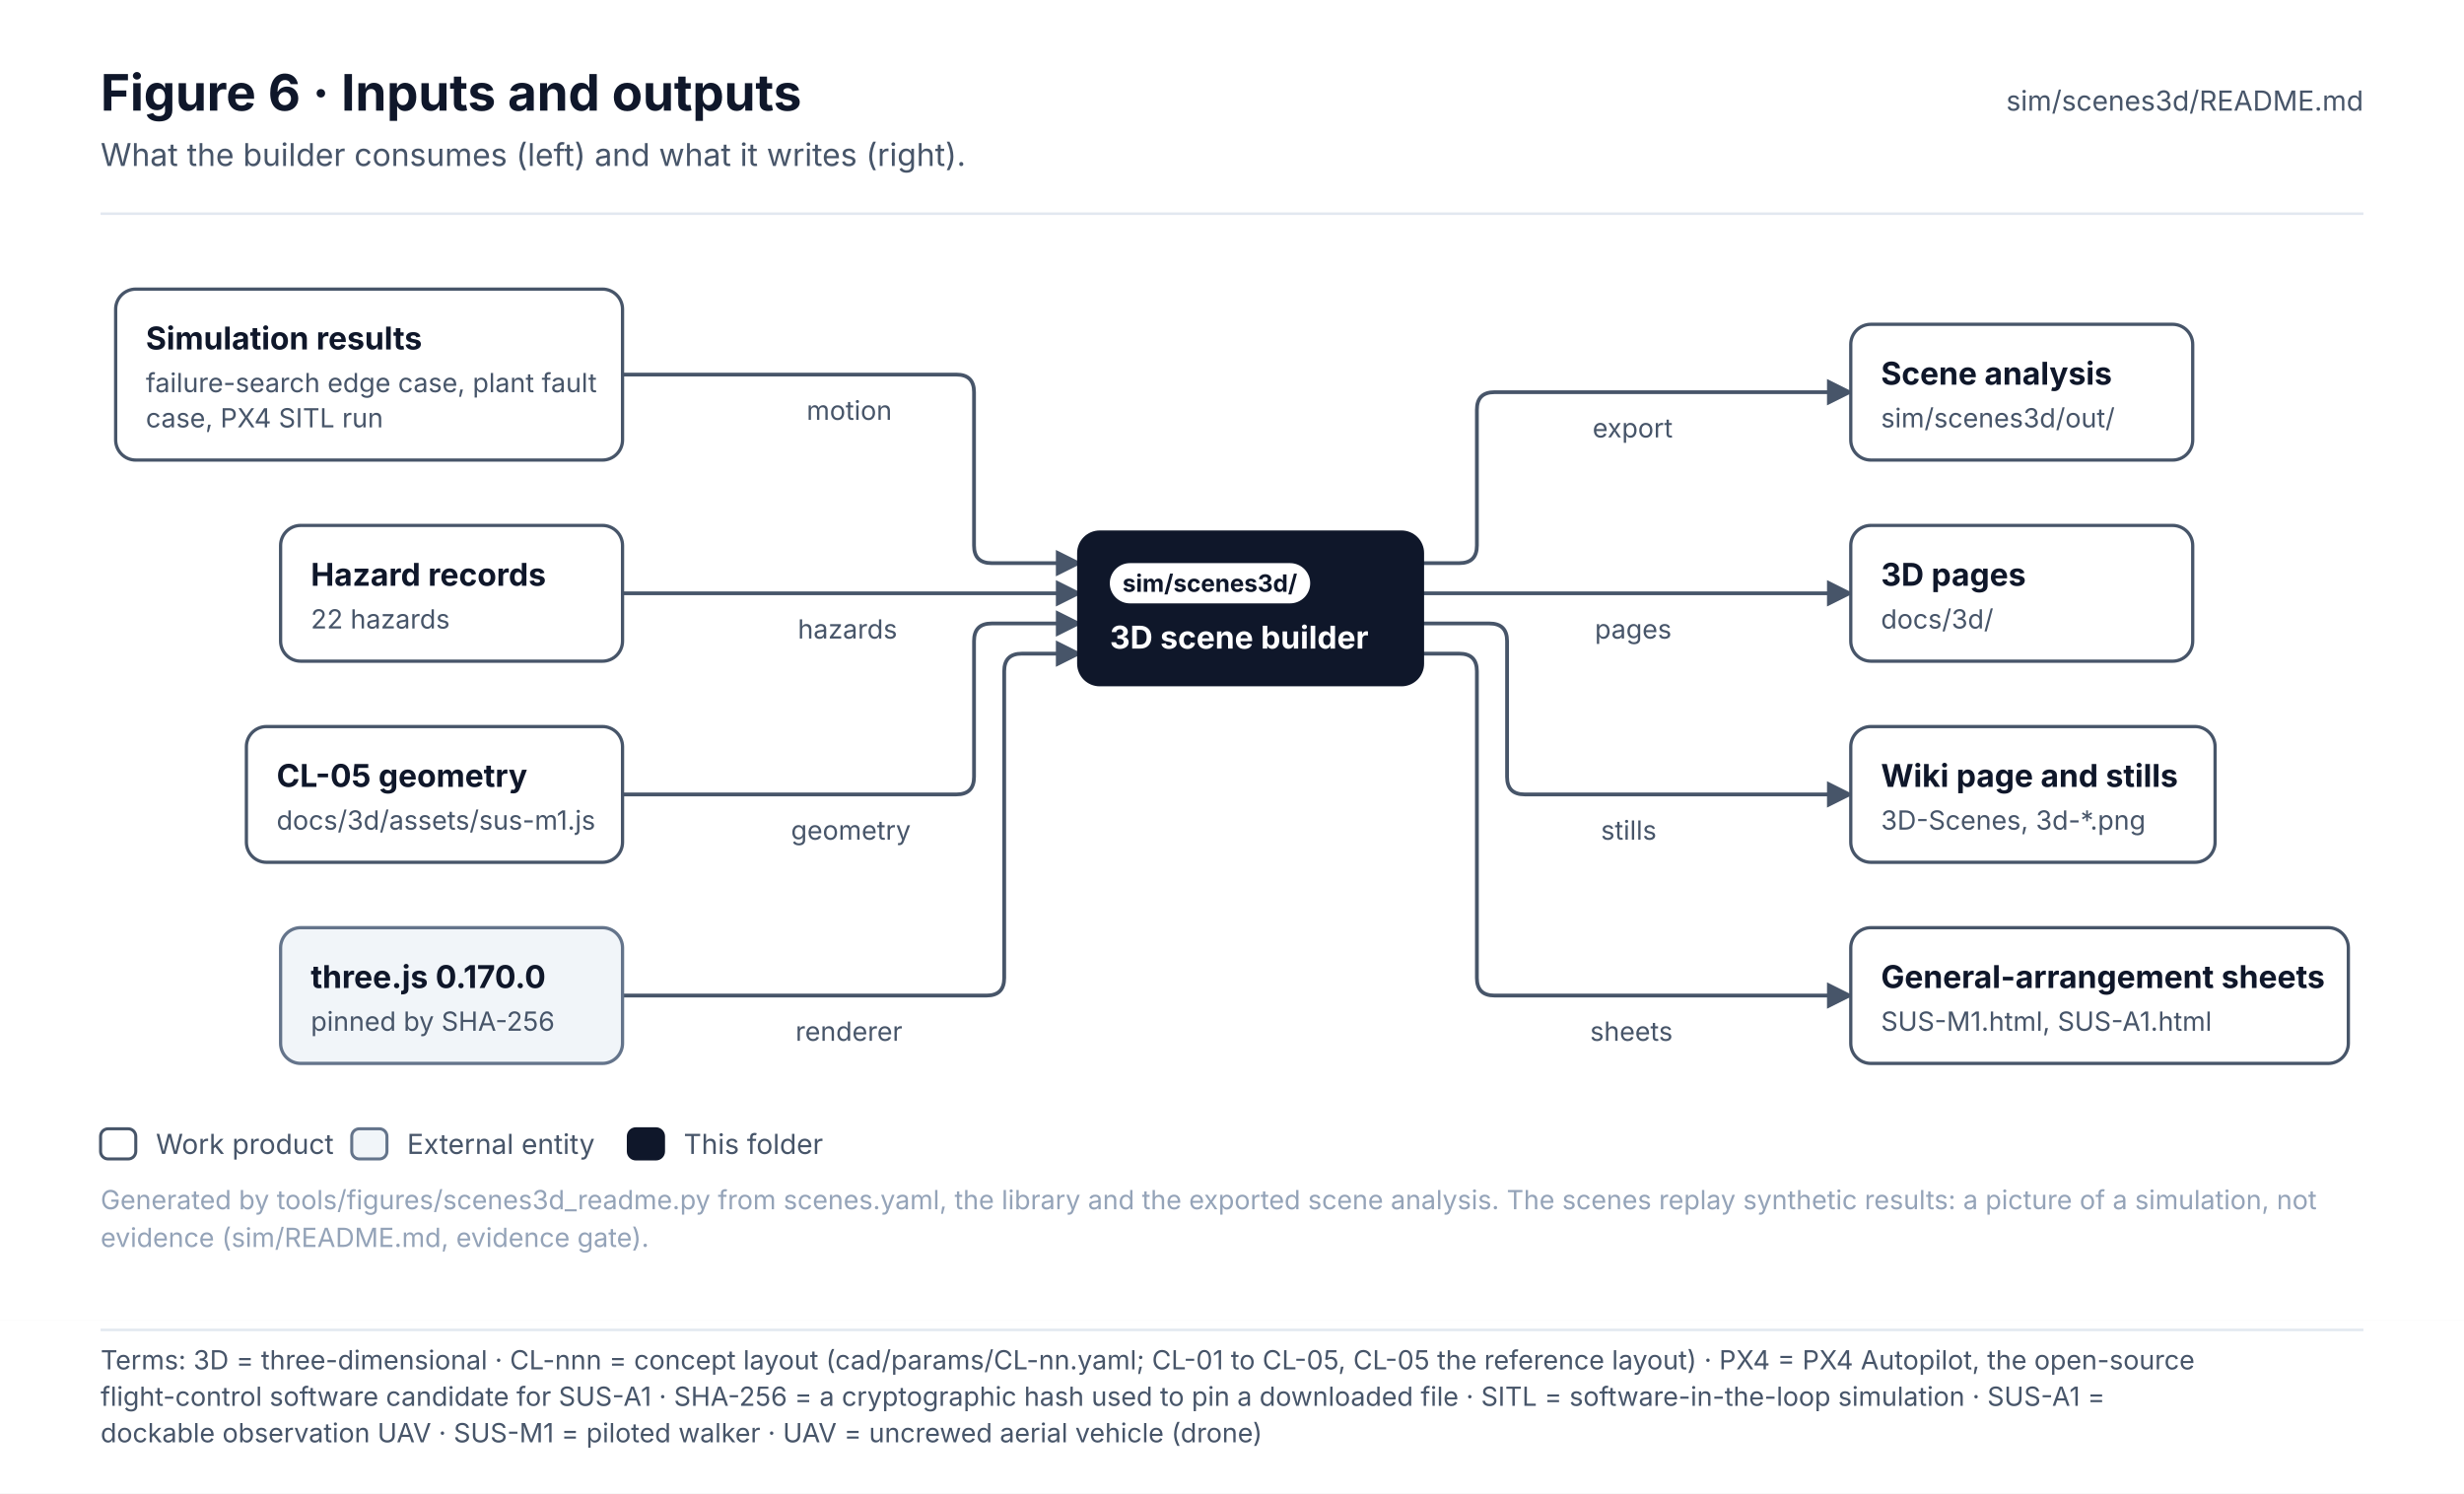
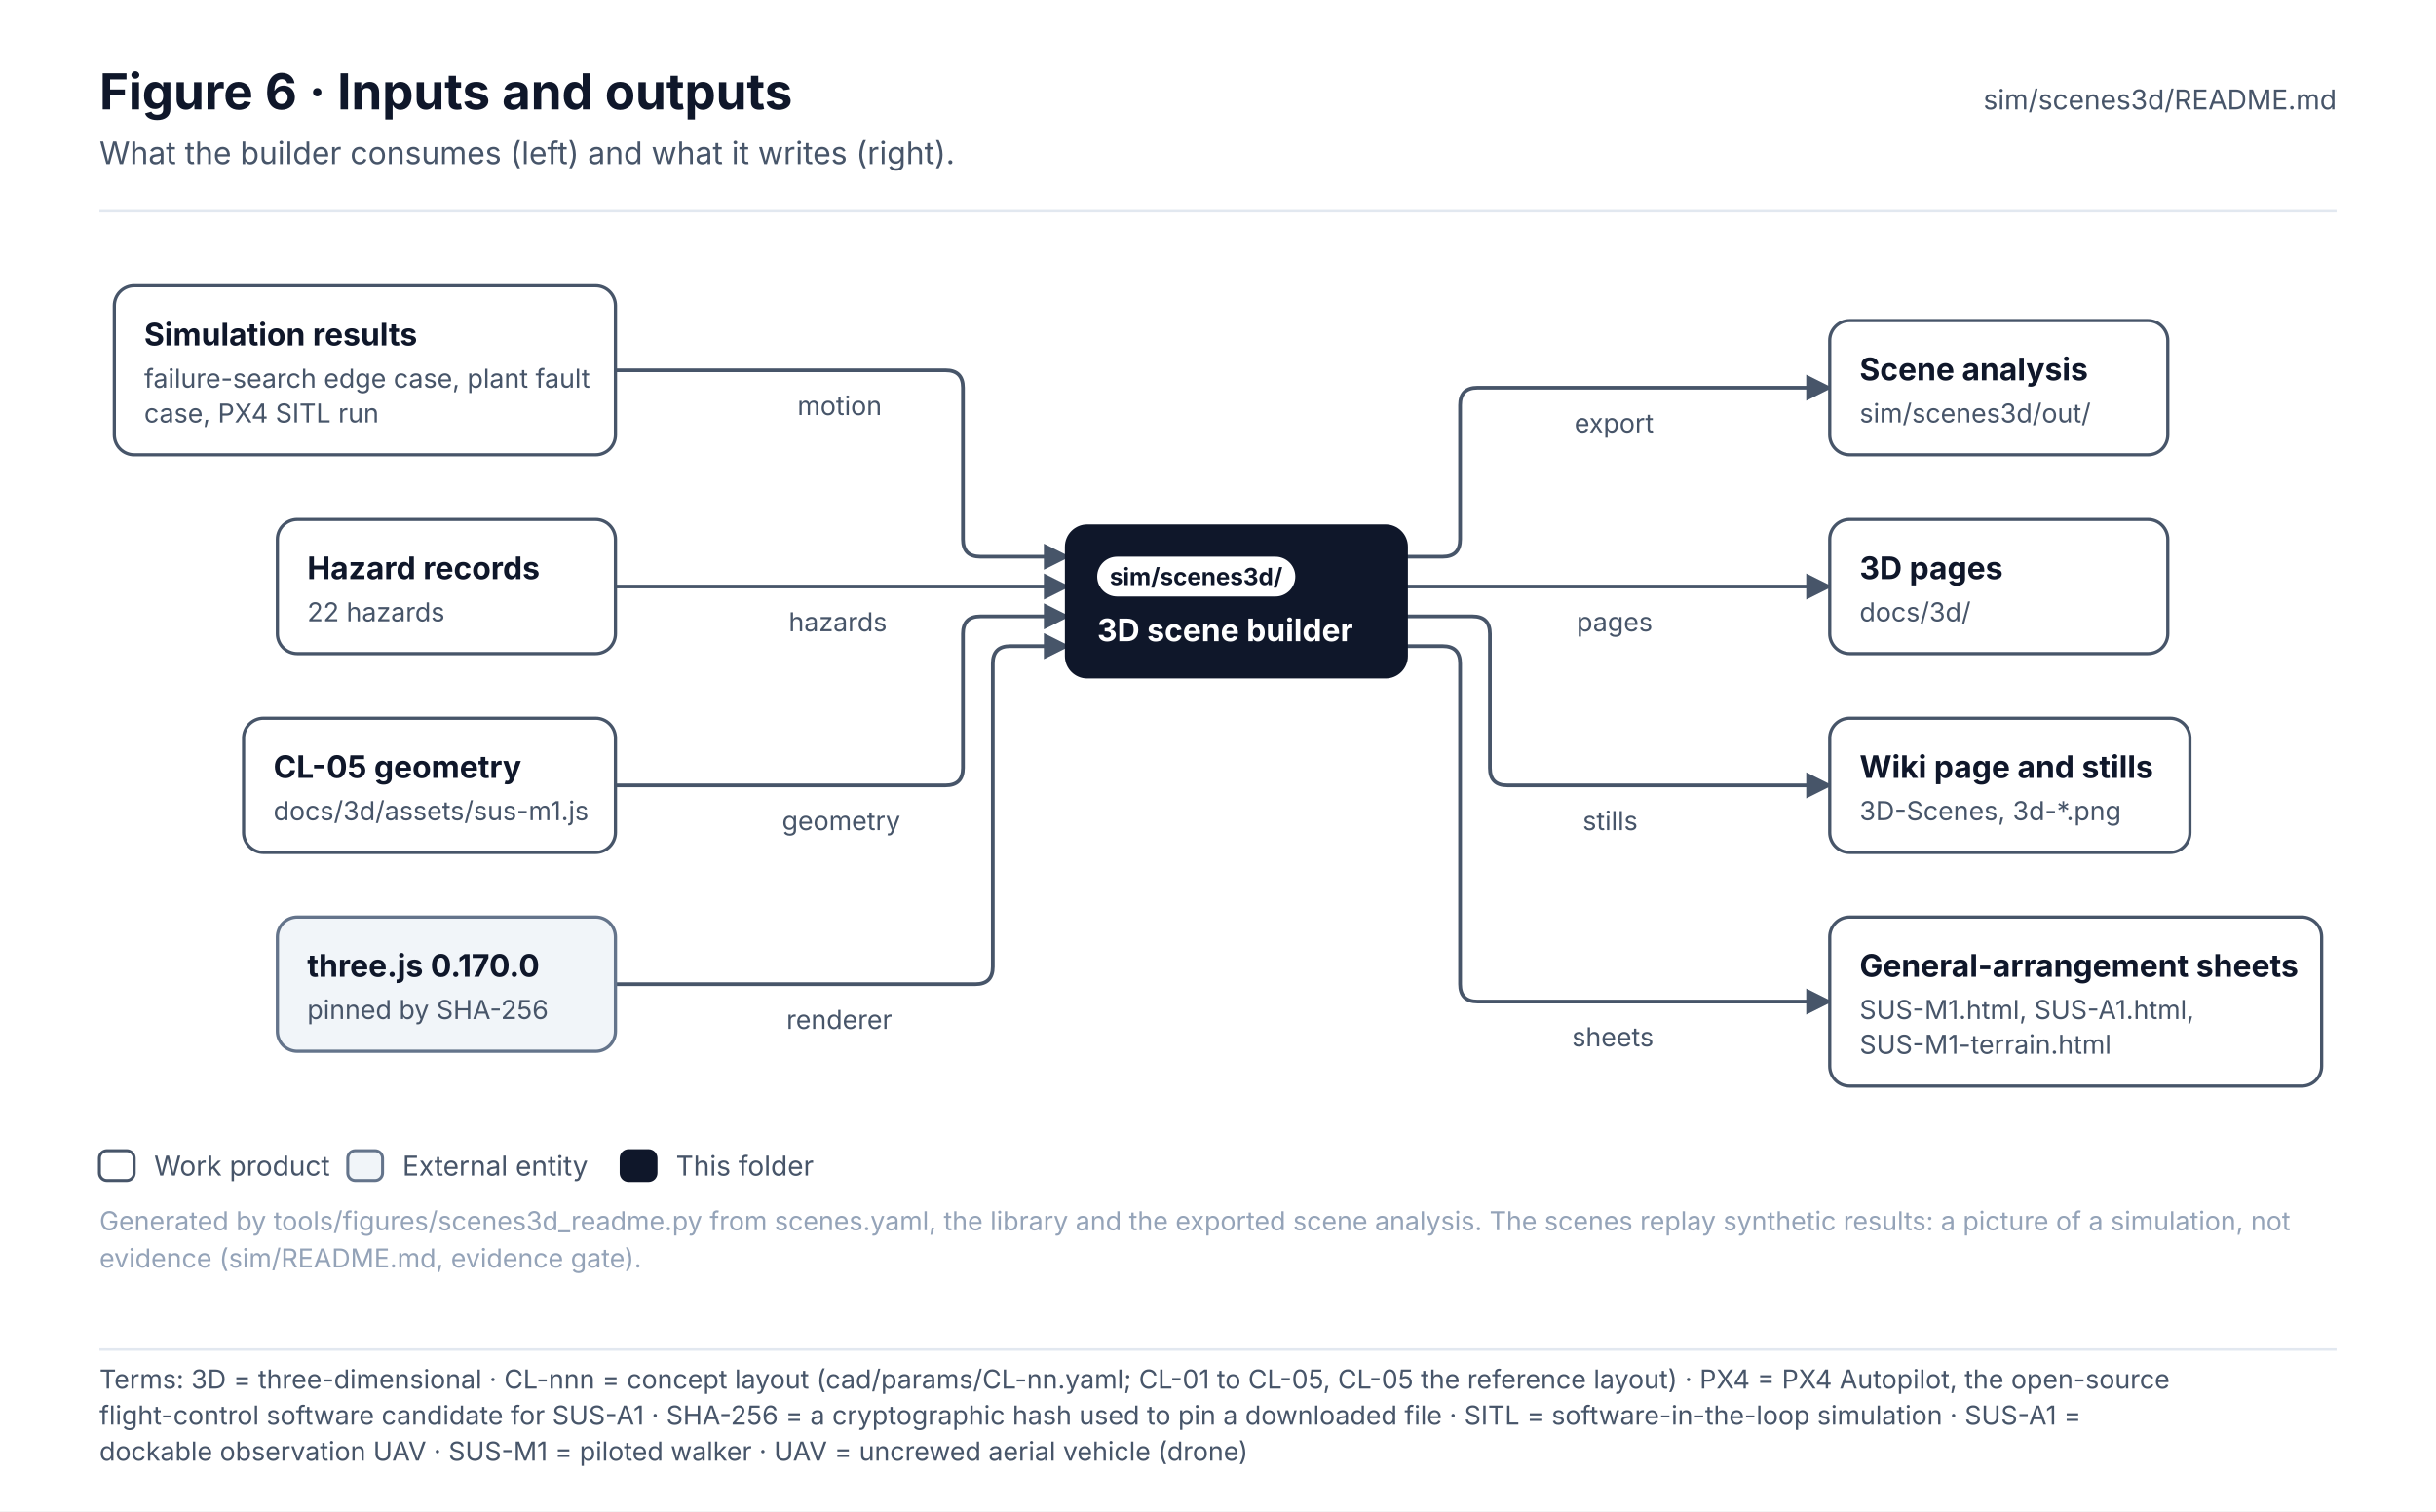
- <svg xmlns="http://www.w3.org/2000/svg" width="980" height="594.1" viewBox="0 0 980 594.1" font-family="Inter, 'Segoe UI', Helvetica, Arial, sans-serif" role="img">
+ <svg xmlns="http://www.w3.org/2000/svg" width="980" height="608.1" viewBox="0 0 980 608.1" font-family="Inter, 'Segoe UI', Helvetica, Arial, sans-serif" role="img">
  <defs>
    <pattern id="hatch" patternUnits="userSpaceOnUse" width="6" height="6" patternTransform="rotate(45)">
      <rect width="6" height="6" fill="#F1F5F9" />
      <line x1="0" y1="0" x2="0" y2="6" stroke="#E2E8F0" stroke-width="2" />
    </pattern>
    <marker id="arr-ink" viewBox="0 0 10 10" refX="9" refY="5" markerWidth="7" markerHeight="7" orient="auto-start-reverse">
      <path d="M0 0 L10 5 L0 10 z" fill="#475569" />
    </marker>
    <marker id="dia-ink" viewBox="0 0 16 10" refX="15" refY="5" markerWidth="12" markerHeight="8" orient="auto-start-reverse">
      <path d="M1 5 L8 1 L15 5 L8 9 z" fill="#475569" />
    </marker>
    <marker id="tri-ink" viewBox="0 0 12 12" refX="11" refY="6" markerWidth="10" markerHeight="10" orient="auto-start-reverse">
      <path d="M1 1 L11 6 L1 11 z" fill="#FFFFFF" stroke="#475569" stroke-width="1.2" />
    </marker>
    <marker id="arr-system" viewBox="0 0 10 10" refX="9" refY="5" markerWidth="7" markerHeight="7" orient="auto-start-reverse">
      <path d="M0 0 L10 5 L0 10 z" fill="#4F46E5" />
    </marker>
    <marker id="dia-system" viewBox="0 0 16 10" refX="15" refY="5" markerWidth="12" markerHeight="8" orient="auto-start-reverse">
      <path d="M1 5 L8 1 L15 5 L8 9 z" fill="#4F46E5" />
    </marker>
    <marker id="tri-system" viewBox="0 0 12 12" refX="11" refY="6" markerWidth="10" markerHeight="10" orient="auto-start-reverse">
      <path d="M1 1 L11 6 L1 11 z" fill="#FFFFFF" stroke="#4F46E5" stroke-width="1.2" />
    </marker>
    <marker id="arr-software" viewBox="0 0 10 10" refX="9" refY="5" markerWidth="7" markerHeight="7" orient="auto-start-reverse">
      <path d="M0 0 L10 5 L0 10 z" fill="#0F766E" />
    </marker>
    <marker id="dia-software" viewBox="0 0 16 10" refX="15" refY="5" markerWidth="12" markerHeight="8" orient="auto-start-reverse">
      <path d="M1 5 L8 1 L15 5 L8 9 z" fill="#0F766E" />
    </marker>
    <marker id="tri-software" viewBox="0 0 12 12" refX="11" refY="6" markerWidth="10" markerHeight="10" orient="auto-start-reverse">
      <path d="M1 1 L11 6 L1 11 z" fill="#FFFFFF" stroke="#0F766E" stroke-width="1.2" />
    </marker>
    <marker id="arr-safety" viewBox="0 0 10 10" refX="9" refY="5" markerWidth="7" markerHeight="7" orient="auto-start-reverse">
      <path d="M0 0 L10 5 L0 10 z" fill="#C2410C" />
    </marker>
    <marker id="dia-safety" viewBox="0 0 16 10" refX="15" refY="5" markerWidth="12" markerHeight="8" orient="auto-start-reverse">
      <path d="M1 5 L8 1 L15 5 L8 9 z" fill="#C2410C" />
    </marker>
    <marker id="tri-safety" viewBox="0 0 12 12" refX="11" refY="6" markerWidth="10" markerHeight="10" orient="auto-start-reverse">
      <path d="M1 1 L11 6 L1 11 z" fill="#FFFFFF" stroke="#C2410C" stroke-width="1.2" />
    </marker>
    <marker id="arr-interface" viewBox="0 0 10 10" refX="9" refY="5" markerWidth="7" markerHeight="7" orient="auto-start-reverse">
      <path d="M0 0 L10 5 L0 10 z" fill="#7C3AED" />
    </marker>
    <marker id="dia-interface" viewBox="0 0 16 10" refX="15" refY="5" markerWidth="12" markerHeight="8" orient="auto-start-reverse">
      <path d="M1 5 L8 1 L15 5 L8 9 z" fill="#7C3AED" />
    </marker>
    <marker id="tri-interface" viewBox="0 0 12 12" refX="11" refY="6" markerWidth="10" markerHeight="10" orient="auto-start-reverse">
      <path d="M1 1 L11 6 L1 11 z" fill="#FFFFFF" stroke="#7C3AED" stroke-width="1.2" />
    </marker>
    <marker id="arr-external" viewBox="0 0 10 10" refX="9" refY="5" markerWidth="7" markerHeight="7" orient="auto-start-reverse">
      <path d="M0 0 L10 5 L0 10 z" fill="#64748B" />
    </marker>
    <marker id="dia-external" viewBox="0 0 16 10" refX="15" refY="5" markerWidth="12" markerHeight="8" orient="auto-start-reverse">
      <path d="M1 5 L8 1 L15 5 L8 9 z" fill="#64748B" />
    </marker>
    <marker id="tri-external" viewBox="0 0 12 12" refX="11" refY="6" markerWidth="10" markerHeight="10" orient="auto-start-reverse">
      <path d="M1 1 L11 6 L1 11 z" fill="#FFFFFF" stroke="#64748B" stroke-width="1.2" />
    </marker>
    <marker id="arr-work" viewBox="0 0 10 10" refX="9" refY="5" markerWidth="7" markerHeight="7" orient="auto-start-reverse">
      <path d="M0 0 L10 5 L0 10 z" fill="#475569" />
    </marker>
    <marker id="dia-work" viewBox="0 0 16 10" refX="15" refY="5" markerWidth="12" markerHeight="8" orient="auto-start-reverse">
      <path d="M1 5 L8 1 L15 5 L8 9 z" fill="#475569" />
    </marker>
    <marker id="tri-work" viewBox="0 0 12 12" refX="11" refY="6" markerWidth="10" markerHeight="10" orient="auto-start-reverse">
      <path d="M1 1 L11 6 L1 11 z" fill="#FFFFFF" stroke="#475569" stroke-width="1.2" />
    </marker>
    <marker id="arr-muted" viewBox="0 0 10 10" refX="9" refY="5" markerWidth="7" markerHeight="7" orient="auto-start-reverse">
      <path d="M0 0 L10 5 L0 10 z" fill="#94A3B8" />
    </marker>
    <marker id="dia-muted" viewBox="0 0 16 10" refX="15" refY="5" markerWidth="12" markerHeight="8" orient="auto-start-reverse">
      <path d="M1 5 L8 1 L15 5 L8 9 z" fill="#94A3B8" />
    </marker>
    <marker id="tri-muted" viewBox="0 0 12 12" refX="11" refY="6" markerWidth="10" markerHeight="10" orient="auto-start-reverse">
      <path d="M1 1 L11 6 L1 11 z" fill="#FFFFFF" stroke="#94A3B8" stroke-width="1.2" />
    </marker>
    <marker id="arr-current" viewBox="0 0 10 10" refX="9" refY="5" markerWidth="7" markerHeight="7" orient="auto-start-reverse">
      <path d="M0 0 L10 5 L0 10 z" fill="#0F172A" />
    </marker>
    <marker id="dia-current" viewBox="0 0 16 10" refX="15" refY="5" markerWidth="12" markerHeight="8" orient="auto-start-reverse">
      <path d="M1 5 L8 1 L15 5 L8 9 z" fill="#0F172A" />
    </marker>
    <marker id="tri-current" viewBox="0 0 12 12" refX="11" refY="6" markerWidth="10" markerHeight="10" orient="auto-start-reverse">
      <path d="M1 1 L11 6 L1 11 z" fill="#FFFFFF" stroke="#0F172A" stroke-width="1.2" />
    </marker>
    <marker id="arr-ok" viewBox="0 0 10 10" refX="9" refY="5" markerWidth="7" markerHeight="7" orient="auto-start-reverse">
      <path d="M0 0 L10 5 L0 10 z" fill="#2E9E6A" />
    </marker>
    <marker id="dia-ok" viewBox="0 0 16 10" refX="15" refY="5" markerWidth="12" markerHeight="8" orient="auto-start-reverse">
      <path d="M1 5 L8 1 L15 5 L8 9 z" fill="#2E9E6A" />
    </marker>
    <marker id="tri-ok" viewBox="0 0 12 12" refX="11" refY="6" markerWidth="10" markerHeight="10" orient="auto-start-reverse">
      <path d="M1 1 L11 6 L1 11 z" fill="#FFFFFF" stroke="#2E9E6A" stroke-width="1.2" />
    </marker>
    <marker id="arr-amber" viewBox="0 0 10 10" refX="9" refY="5" markerWidth="7" markerHeight="7" orient="auto-start-reverse">
      <path d="M0 0 L10 5 L0 10 z" fill="#D97706" />
    </marker>
    <marker id="dia-amber" viewBox="0 0 16 10" refX="15" refY="5" markerWidth="12" markerHeight="8" orient="auto-start-reverse">
      <path d="M1 5 L8 1 L15 5 L8 9 z" fill="#D97706" />
    </marker>
    <marker id="tri-amber" viewBox="0 0 12 12" refX="11" refY="6" markerWidth="10" markerHeight="10" orient="auto-start-reverse">
      <path d="M1 1 L11 6 L1 11 z" fill="#FFFFFF" stroke="#D97706" stroke-width="1.2" />
    </marker>
    <marker id="arr-red" viewBox="0 0 10 10" refX="9" refY="5" markerWidth="7" markerHeight="7" orient="auto-start-reverse">
      <path d="M0 0 L10 5 L0 10 z" fill="#D2553F" />
    </marker>
    <marker id="dia-red" viewBox="0 0 16 10" refX="15" refY="5" markerWidth="12" markerHeight="8" orient="auto-start-reverse">
      <path d="M1 5 L8 1 L15 5 L8 9 z" fill="#D2553F" />
    </marker>
    <marker id="tri-red" viewBox="0 0 12 12" refX="11" refY="6" markerWidth="10" markerHeight="10" orient="auto-start-reverse">
      <path d="M1 1 L11 6 L1 11 z" fill="#FFFFFF" stroke="#D2553F" stroke-width="1.2" />
    </marker>
  </defs>
-   <rect x="0" y="0" width="980" height="525" rx="0" fill="#FFFFFF" stroke="none" stroke-width="0" />
+   <rect x="0" y="0" width="980" height="539" rx="0" fill="#FFFFFF" stroke="none" stroke-width="0" />
  <text x="40" y="44" font-size="20" fill="#0F172A" font-weight="700">Figure 6 · Inputs and outputs</text>
  <text x="40" y="66" font-size="12.5" fill="#475569">What the builder consumes (left) and what it writes (right).</text>
  <text x="940" y="44" font-size="11" fill="#475569" text-anchor="end">sim/scenes3d/README.md</text>
  <line x1="40" y1="85" x2="940" y2="85" stroke="#E2E8F0" stroke-width="1" />
  <g transform="translate(40 109)">
    <path d="M207.6 40 L340.4 40 Q347.4 40 347.4 47 L347.4 108 Q347.4 115 354.4 115 L389.4 115" stroke="#475569" stroke-width="1.5" fill="none" stroke-linejoin="round" stroke-linecap="round" marker-end="url(#arr-ink)" />
    <path d="M207.6 127 L389.4 127" stroke="#475569" stroke-width="1.5" fill="none" stroke-linejoin="round" stroke-linecap="round" marker-end="url(#arr-ink)" />
    <path d="M207.6 287 L352.4 287 Q359.4 287 359.4 280 L359.4 158 Q359.4 151 366.4 151 L389.4 151" stroke="#475569" stroke-width="1.5" fill="none" stroke-linejoin="round" stroke-linecap="round" marker-end="url(#arr-ink)" />
    <path d="M207.6 207 L340.4 207 Q347.4 207 347.4 200 L347.4 146 Q347.4 139 354.4 139 L389.4 139" stroke="#475569" stroke-width="1.5" fill="none" stroke-linejoin="round" stroke-linecap="round" marker-end="url(#arr-ink)" />
    <path d="M525.4 115 L540.4 115 Q547.4 115 547.4 108 L547.4 54 Q547.4 47 554.4 47 L696.1 47" stroke="#475569" stroke-width="1.5" fill="none" stroke-linejoin="round" stroke-linecap="round" marker-end="url(#arr-ink)" />
    <path d="M525.4 127 L696.1 127" stroke="#475569" stroke-width="1.5" fill="none" stroke-linejoin="round" stroke-linecap="round" marker-end="url(#arr-ink)" />
    <path d="M525.4 139 L552.4 139 Q559.4 139 559.4 146 L559.4 200 Q559.4 207 566.4 207 L696.1 207" stroke="#475569" stroke-width="1.5" fill="none" stroke-linejoin="round" stroke-linecap="round" marker-end="url(#arr-ink)" />
-     <path d="M525.4 151 L540.4 151 Q547.4 151 547.4 158 L547.4 280 Q547.4 287 554.4 287 L696.1 287" stroke="#475569" stroke-width="1.5" fill="none" stroke-linejoin="round" stroke-linecap="round" marker-end="url(#arr-ink)" />
+     <path d="M525.4 151 L540.4 151 Q547.4 151 547.4 158 L547.4 287 Q547.4 294 554.4 294 L696.1 294" stroke="#475569" stroke-width="1.5" fill="none" stroke-linejoin="round" stroke-linecap="round" marker-end="url(#arr-ink)" />
    <rect x="6" y="6" width="201.6" height="68" rx="8" fill="#FFFFFF" stroke="#475569" stroke-width="1.3" />
    <text x="18" y="30" font-size="12.5" fill="#0F172A" font-weight="700">Simulation results</text>
    <text x="18" y="47" font-size="10.5" fill="#475569">failure-search edge case, plant fault</text>
    <text x="18" y="61" font-size="10.5" fill="#475569">case, PX4 SITL run</text>
    <rect x="71.6" y="100" width="136" height="54" rx="8" fill="#FFFFFF" stroke="#475569" stroke-width="1.3" />
    <text x="83.6" y="124" font-size="12.5" fill="#0F172A" font-weight="700">Hazard records</text>
    <text x="83.6" y="141" font-size="10.5" fill="#475569">22 hazards</text>
    <rect x="58" y="180" width="149.6" height="54" rx="8" fill="#FFFFFF" stroke="#475569" stroke-width="1.3" />
    <text x="70" y="204" font-size="12.5" fill="#0F172A" font-weight="700">CL-05 geometry</text>
    <text x="70" y="221" font-size="10.5" fill="#475569">docs/3d/assets/sus-m1.js</text>
    <rect x="71.6" y="260" width="136" height="54" rx="8" fill="#F1F5F9" stroke="#64748B" stroke-width="1.3" />
    <text x="83.6" y="284" font-size="12.5" fill="#0F172A" font-weight="700">three.js 0.170.0</text>
    <text x="83.6" y="301" font-size="10.5" fill="#475569">pinned by SHA-256</text>
    <rect x="389.4" y="103" width="136" height="60" rx="8" fill="#0F172A" stroke="#0F172A" stroke-width="2" />
    <rect x="401.4" y="115" width="79.7" height="16" rx="8.0" fill="#FFFFFF" stroke="none" stroke-width="1" />
    <text x="441.2" y="126.4" font-size="9.5" fill="#0F172A" font-weight="700" text-anchor="middle">sim/scenes3d/</text>
    <text x="401.4" y="149" font-size="12.5" fill="#FFFFFF" font-weight="700">3D scene builder</text>
    <rect x="696.1" y="20" width="136" height="54" rx="8" fill="#FFFFFF" stroke="#475569" stroke-width="1.3" />
    <text x="708.1" y="44" font-size="12.5" fill="#0F172A" font-weight="700">Scene analysis</text>
    <text x="708.1" y="61" font-size="10.5" fill="#475569">sim/scenes3d/out/</text>
    <rect x="696.1" y="100" width="136" height="54" rx="8" fill="#FFFFFF" stroke="#475569" stroke-width="1.3" />
    <text x="708.1" y="124" font-size="12.5" fill="#0F172A" font-weight="700">3D pages</text>
    <text x="708.1" y="141" font-size="10.5" fill="#475569">docs/3d/</text>
    <rect x="696.1" y="180" width="144.9" height="54" rx="8" fill="#FFFFFF" stroke="#475569" stroke-width="1.3" />
    <text x="708.1" y="204" font-size="12.5" fill="#0F172A" font-weight="700">Wiki page and stills</text>
    <text x="708.1" y="221" font-size="10.5" fill="#475569">3D-Scenes, 3d-*.png</text>
-     <rect x="696.1" y="260" width="197.9" height="54" rx="8" fill="#FFFFFF" stroke="#475569" stroke-width="1.3" />
+     <rect x="696.1" y="260" width="197.9" height="68" rx="8" fill="#FFFFFF" stroke="#475569" stroke-width="1.3" />
    <text x="708.1" y="284" font-size="12.5" fill="#0F172A" font-weight="700">General-arrangement sheets</text>
-     <text x="708.1" y="301" font-size="10.5" fill="#475569">SUS-M1.html, SUS-A1.html</text>
+     <text x="708.1" y="301" font-size="10.5" fill="#475569">SUS-M1.html, SUS-A1.html,</text>
+     <text x="708.1" y="315" font-size="10.5" fill="#475569">SUS-M1-terrain.html</text>
    <rect x="275.8" y="45" width="45.4" height="18" rx="4" fill="#FFFFFF" stroke="none" stroke-width="0" opacity="0.92" />
    <text x="280.8" y="58" font-size="10.5" fill="#475569">motion</text>
    <rect x="272.3" y="132" width="52.4" height="18" rx="4" fill="#FFFFFF" stroke="none" stroke-width="0" opacity="0.92" />
    <text x="277.3" y="145" font-size="10.5" fill="#475569">hazards</text>
    <rect x="271.4" y="292" width="54.2" height="18" rx="4" fill="#FFFFFF" stroke="none" stroke-width="0" opacity="0.92" />
    <text x="276.4" y="305" font-size="10.5" fill="#475569">renderer</text>
    <rect x="269.6" y="212" width="57.8" height="18" rx="4" fill="#FFFFFF" stroke="none" stroke-width="0" opacity="0.92" />
    <text x="274.6" y="225" font-size="10.5" fill="#475569">geometry</text>
    <rect x="588.4" y="52" width="44.7" height="18" rx="4" fill="#FFFFFF" stroke="none" stroke-width="0" opacity="0.92" />
    <text x="593.4" y="65" font-size="10.5" fill="#475569">export</text>
    <rect x="589.3" y="132" width="42.9" height="18" rx="4" fill="#FFFFFF" stroke="none" stroke-width="0" opacity="0.92" />
    <text x="594.3" y="145" font-size="10.5" fill="#475569">pages</text>
    <rect x="591.7" y="212" width="38.1" height="18" rx="4" fill="#FFFFFF" stroke="none" stroke-width="0" opacity="0.92" />
    <text x="596.7" y="225" font-size="10.5" fill="#475569">stills</text>
-     <rect x="587.4" y="292" width="46.7" height="18" rx="4" fill="#FFFFFF" stroke="none" stroke-width="0" opacity="0.92" />
-     <text x="592.4" y="305" font-size="10.5" fill="#475569">sheets</text>
+     <rect x="587.4" y="299" width="46.7" height="18" rx="4" fill="#FFFFFF" stroke="none" stroke-width="0" opacity="0.92" />
+     <text x="592.4" y="312" font-size="10.5" fill="#475569">sheets</text>
  </g>
-   <rect x="40" y="449" width="14" height="12" rx="3" fill="#FFFFFF" stroke="#475569" stroke-width="1.2" />
-   <text x="62" y="459" font-size="11" fill="#475569">Work product</text>
-   <rect x="139.9" y="449" width="14" height="12" rx="3" fill="#F1F5F9" stroke="#64748B" stroke-width="1.2" />
-   <text x="161.9" y="459" font-size="11" fill="#475569">External entity</text>
-   <rect x="249.9" y="449" width="14" height="12" rx="3" fill="#0F172A" stroke="#0F172A" stroke-width="1.2" />
-   <text x="271.9" y="459" font-size="11" fill="#475569">This folder</text>
-   <text x="40" y="481" font-size="10.5" fill="#94A3B8">Generated by tools/figures/scenes3d_readme.py from scenes.yaml, the library and the exported scene analysis. The scenes replay synthetic results: a picture of a simulation, not</text>
-   <text x="40" y="496" font-size="10.5" fill="#94A3B8">evidence (sim/README.md, evidence gate).</text>
-   <g class="terms" data-base-h="525">
-     <rect x="0" y="525" width="980" height="69.1" fill="#FFFFFF" />
-     <line x1="40" y1="529" x2="940" y2="529" stroke="#E2E8F0" stroke-width="1" />
-     <text x="40" y="544.7" font-size="10.5" fill="#475569" font-family="Inter, 'Segoe UI', Helvetica, Arial, sans-serif">Terms: 3D = three-dimensional · CL-nnn = concept layout (cad/params/CL-nn.yaml; CL-01 to CL-05, CL-05 the reference layout) · PX4 = PX4 Autopilot, the open-source</text>
-     <text x="40" y="559.2" font-size="10.5" fill="#475569" font-family="Inter, 'Segoe UI', Helvetica, Arial, sans-serif">flight-control software candidate for SUS-A1 · SHA-256 = a cryptographic hash used to pin a downloaded file · SITL = software-in-the-loop simulation · SUS-A1 =</text>
-     <text x="40" y="573.7" font-size="10.5" fill="#475569" font-family="Inter, 'Segoe UI', Helvetica, Arial, sans-serif">dockable observation UAV · SUS-M1 = piloted walker · UAV = uncrewed aerial vehicle (drone)</text>
+   <rect x="40" y="463" width="14" height="12" rx="3" fill="#FFFFFF" stroke="#475569" stroke-width="1.2" />
+   <text x="62" y="473" font-size="11" fill="#475569">Work product</text>
+   <rect x="139.9" y="463" width="14" height="12" rx="3" fill="#F1F5F9" stroke="#64748B" stroke-width="1.2" />
+   <text x="161.9" y="473" font-size="11" fill="#475569">External entity</text>
+   <rect x="249.9" y="463" width="14" height="12" rx="3" fill="#0F172A" stroke="#0F172A" stroke-width="1.2" />
+   <text x="271.9" y="473" font-size="11" fill="#475569">This folder</text>
+   <text x="40" y="495" font-size="10.5" fill="#94A3B8">Generated by tools/figures/scenes3d_readme.py from scenes.yaml, the library and the exported scene analysis. The scenes replay synthetic results: a picture of a simulation, not</text>
+   <text x="40" y="510" font-size="10.5" fill="#94A3B8">evidence (sim/README.md, evidence gate).</text>
+   <g class="terms" data-base-h="539">
+     <rect x="0" y="539" width="980" height="69.1" fill="#FFFFFF" />
+     <line x1="40" y1="543" x2="940" y2="543" stroke="#E2E8F0" stroke-width="1" />
+     <text x="40" y="558.7" font-size="10.5" fill="#475569" font-family="Inter, 'Segoe UI', Helvetica, Arial, sans-serif">Terms: 3D = three-dimensional · CL-nnn = concept layout (cad/params/CL-nn.yaml; CL-01 to CL-05, CL-05 the reference layout) · PX4 = PX4 Autopilot, the open-source</text>
+     <text x="40" y="573.2" font-size="10.5" fill="#475569" font-family="Inter, 'Segoe UI', Helvetica, Arial, sans-serif">flight-control software candidate for SUS-A1 · SHA-256 = a cryptographic hash used to pin a downloaded file · SITL = software-in-the-loop simulation · SUS-A1 =</text>
+     <text x="40" y="587.7" font-size="10.5" fill="#475569" font-family="Inter, 'Segoe UI', Helvetica, Arial, sans-serif">dockable observation UAV · SUS-M1 = piloted walker · UAV = uncrewed aerial vehicle (drone)</text>
  </g>
</svg>
